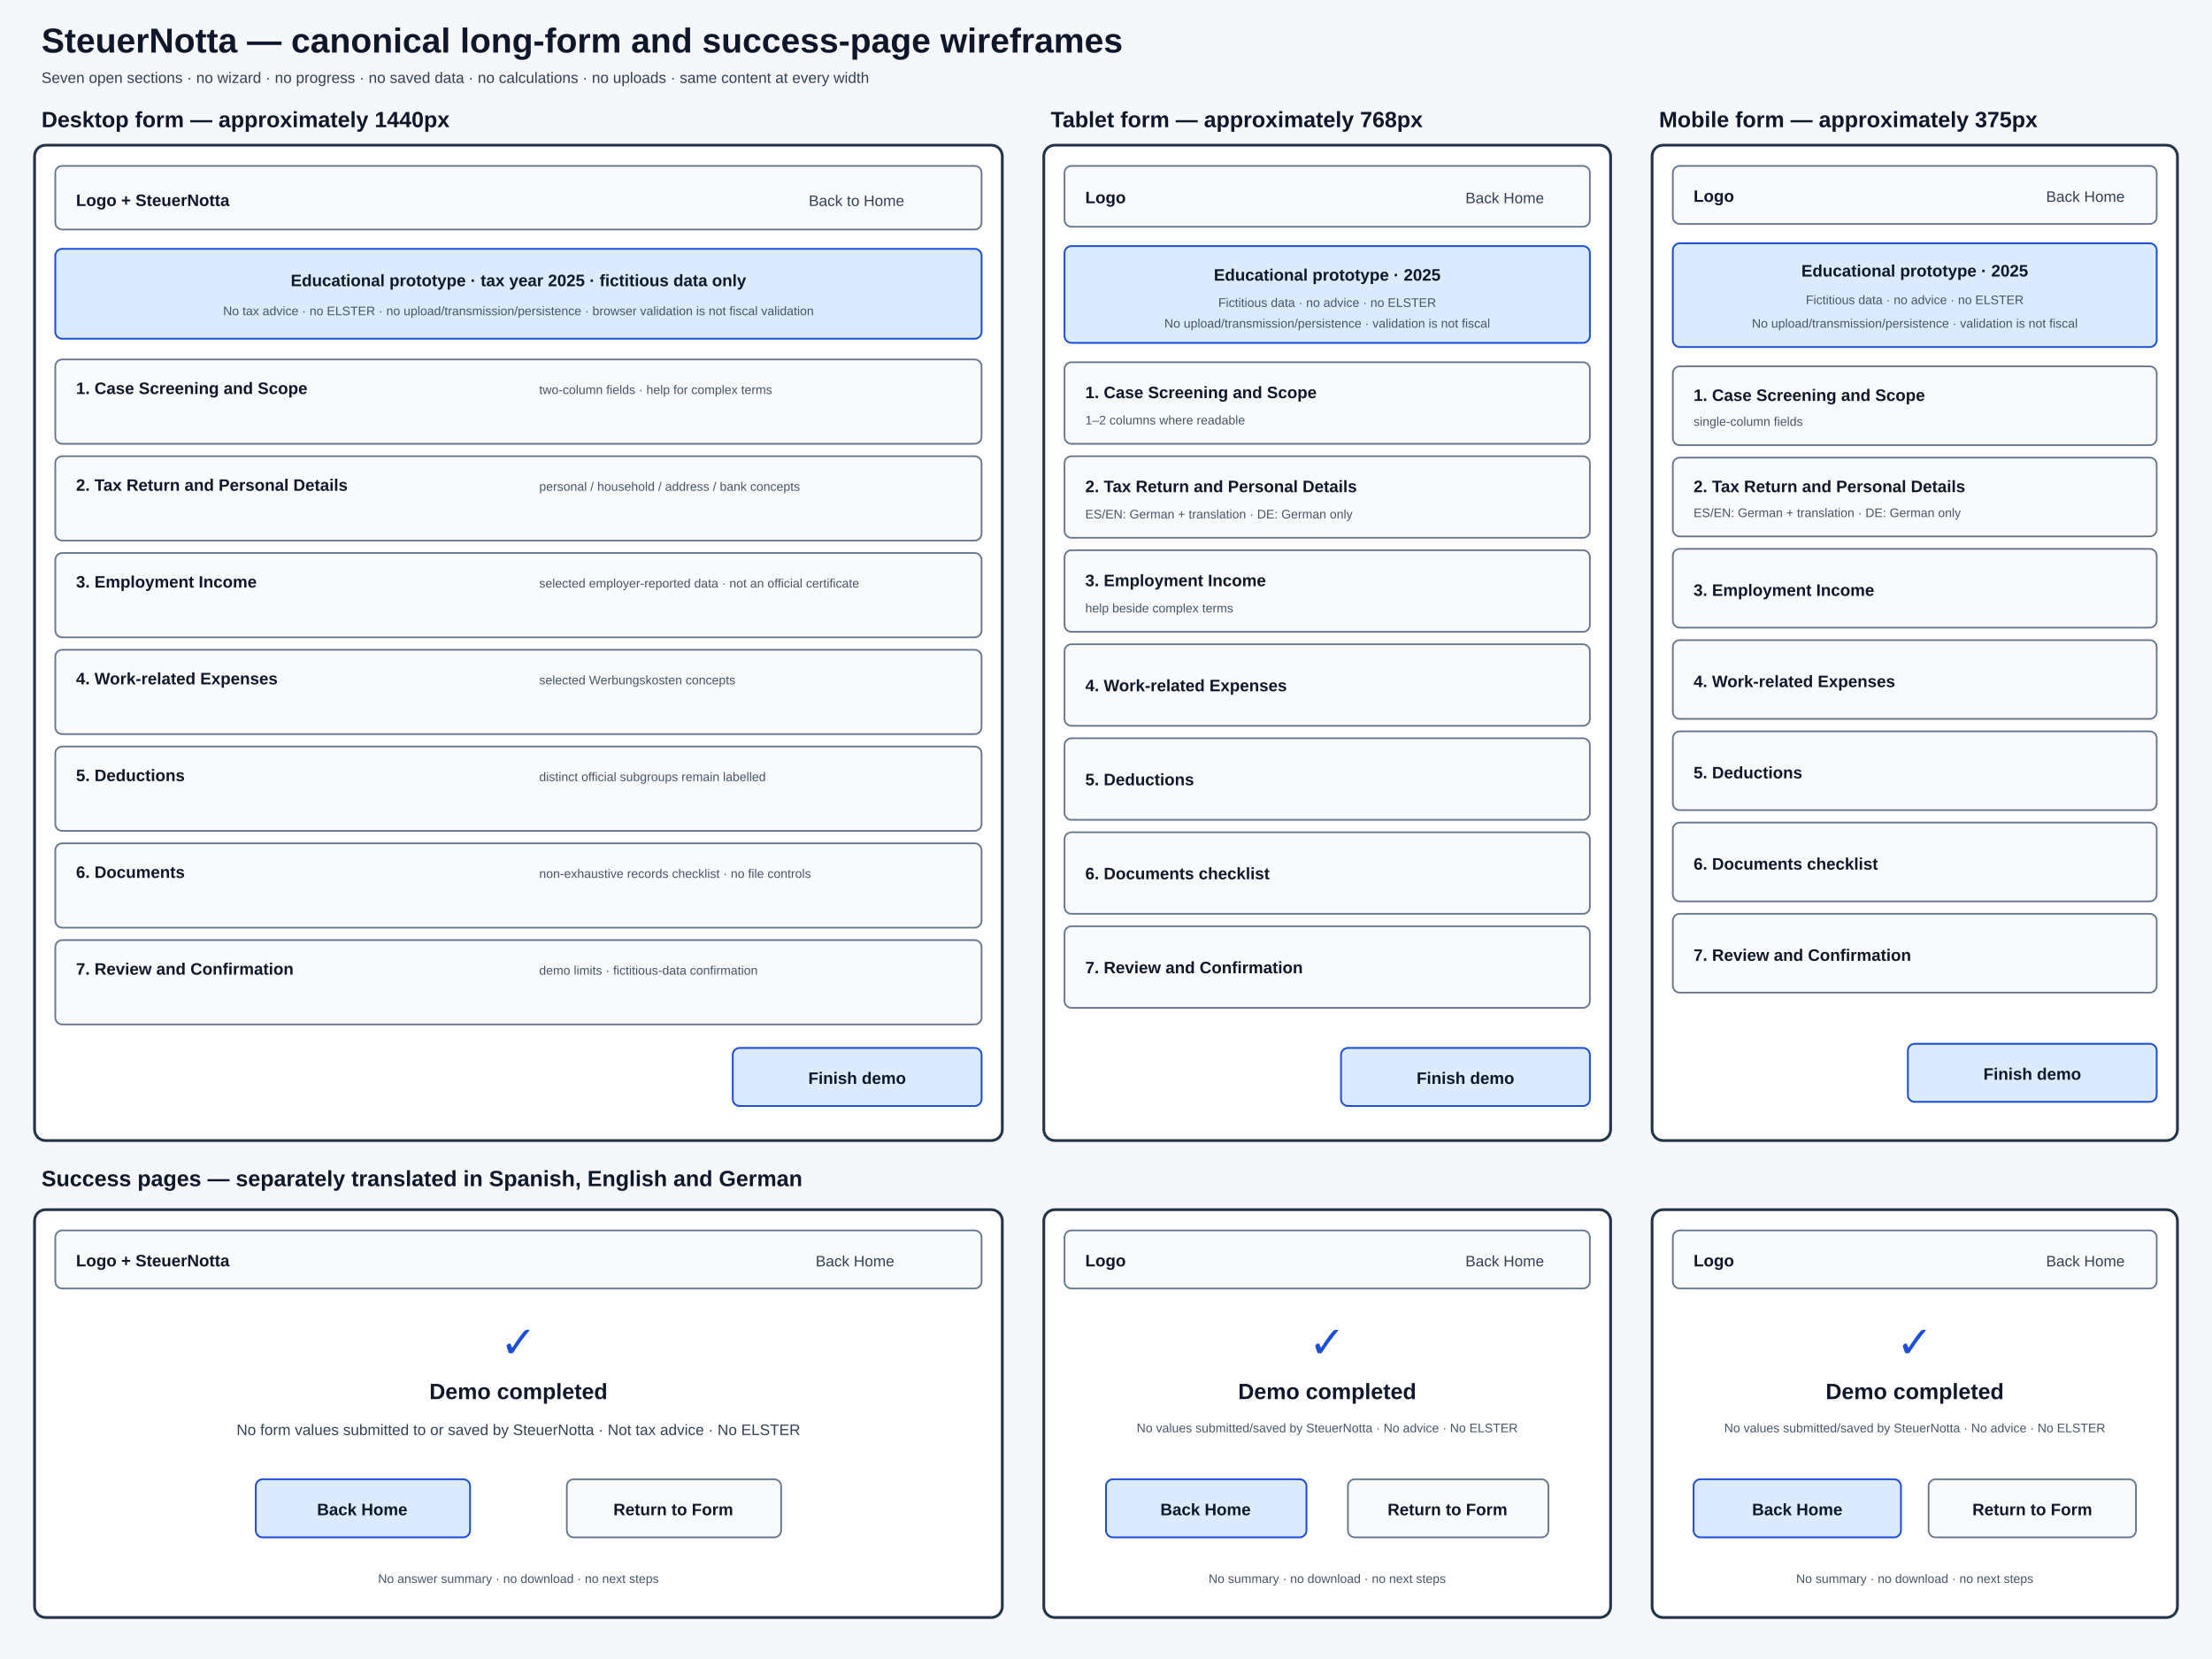
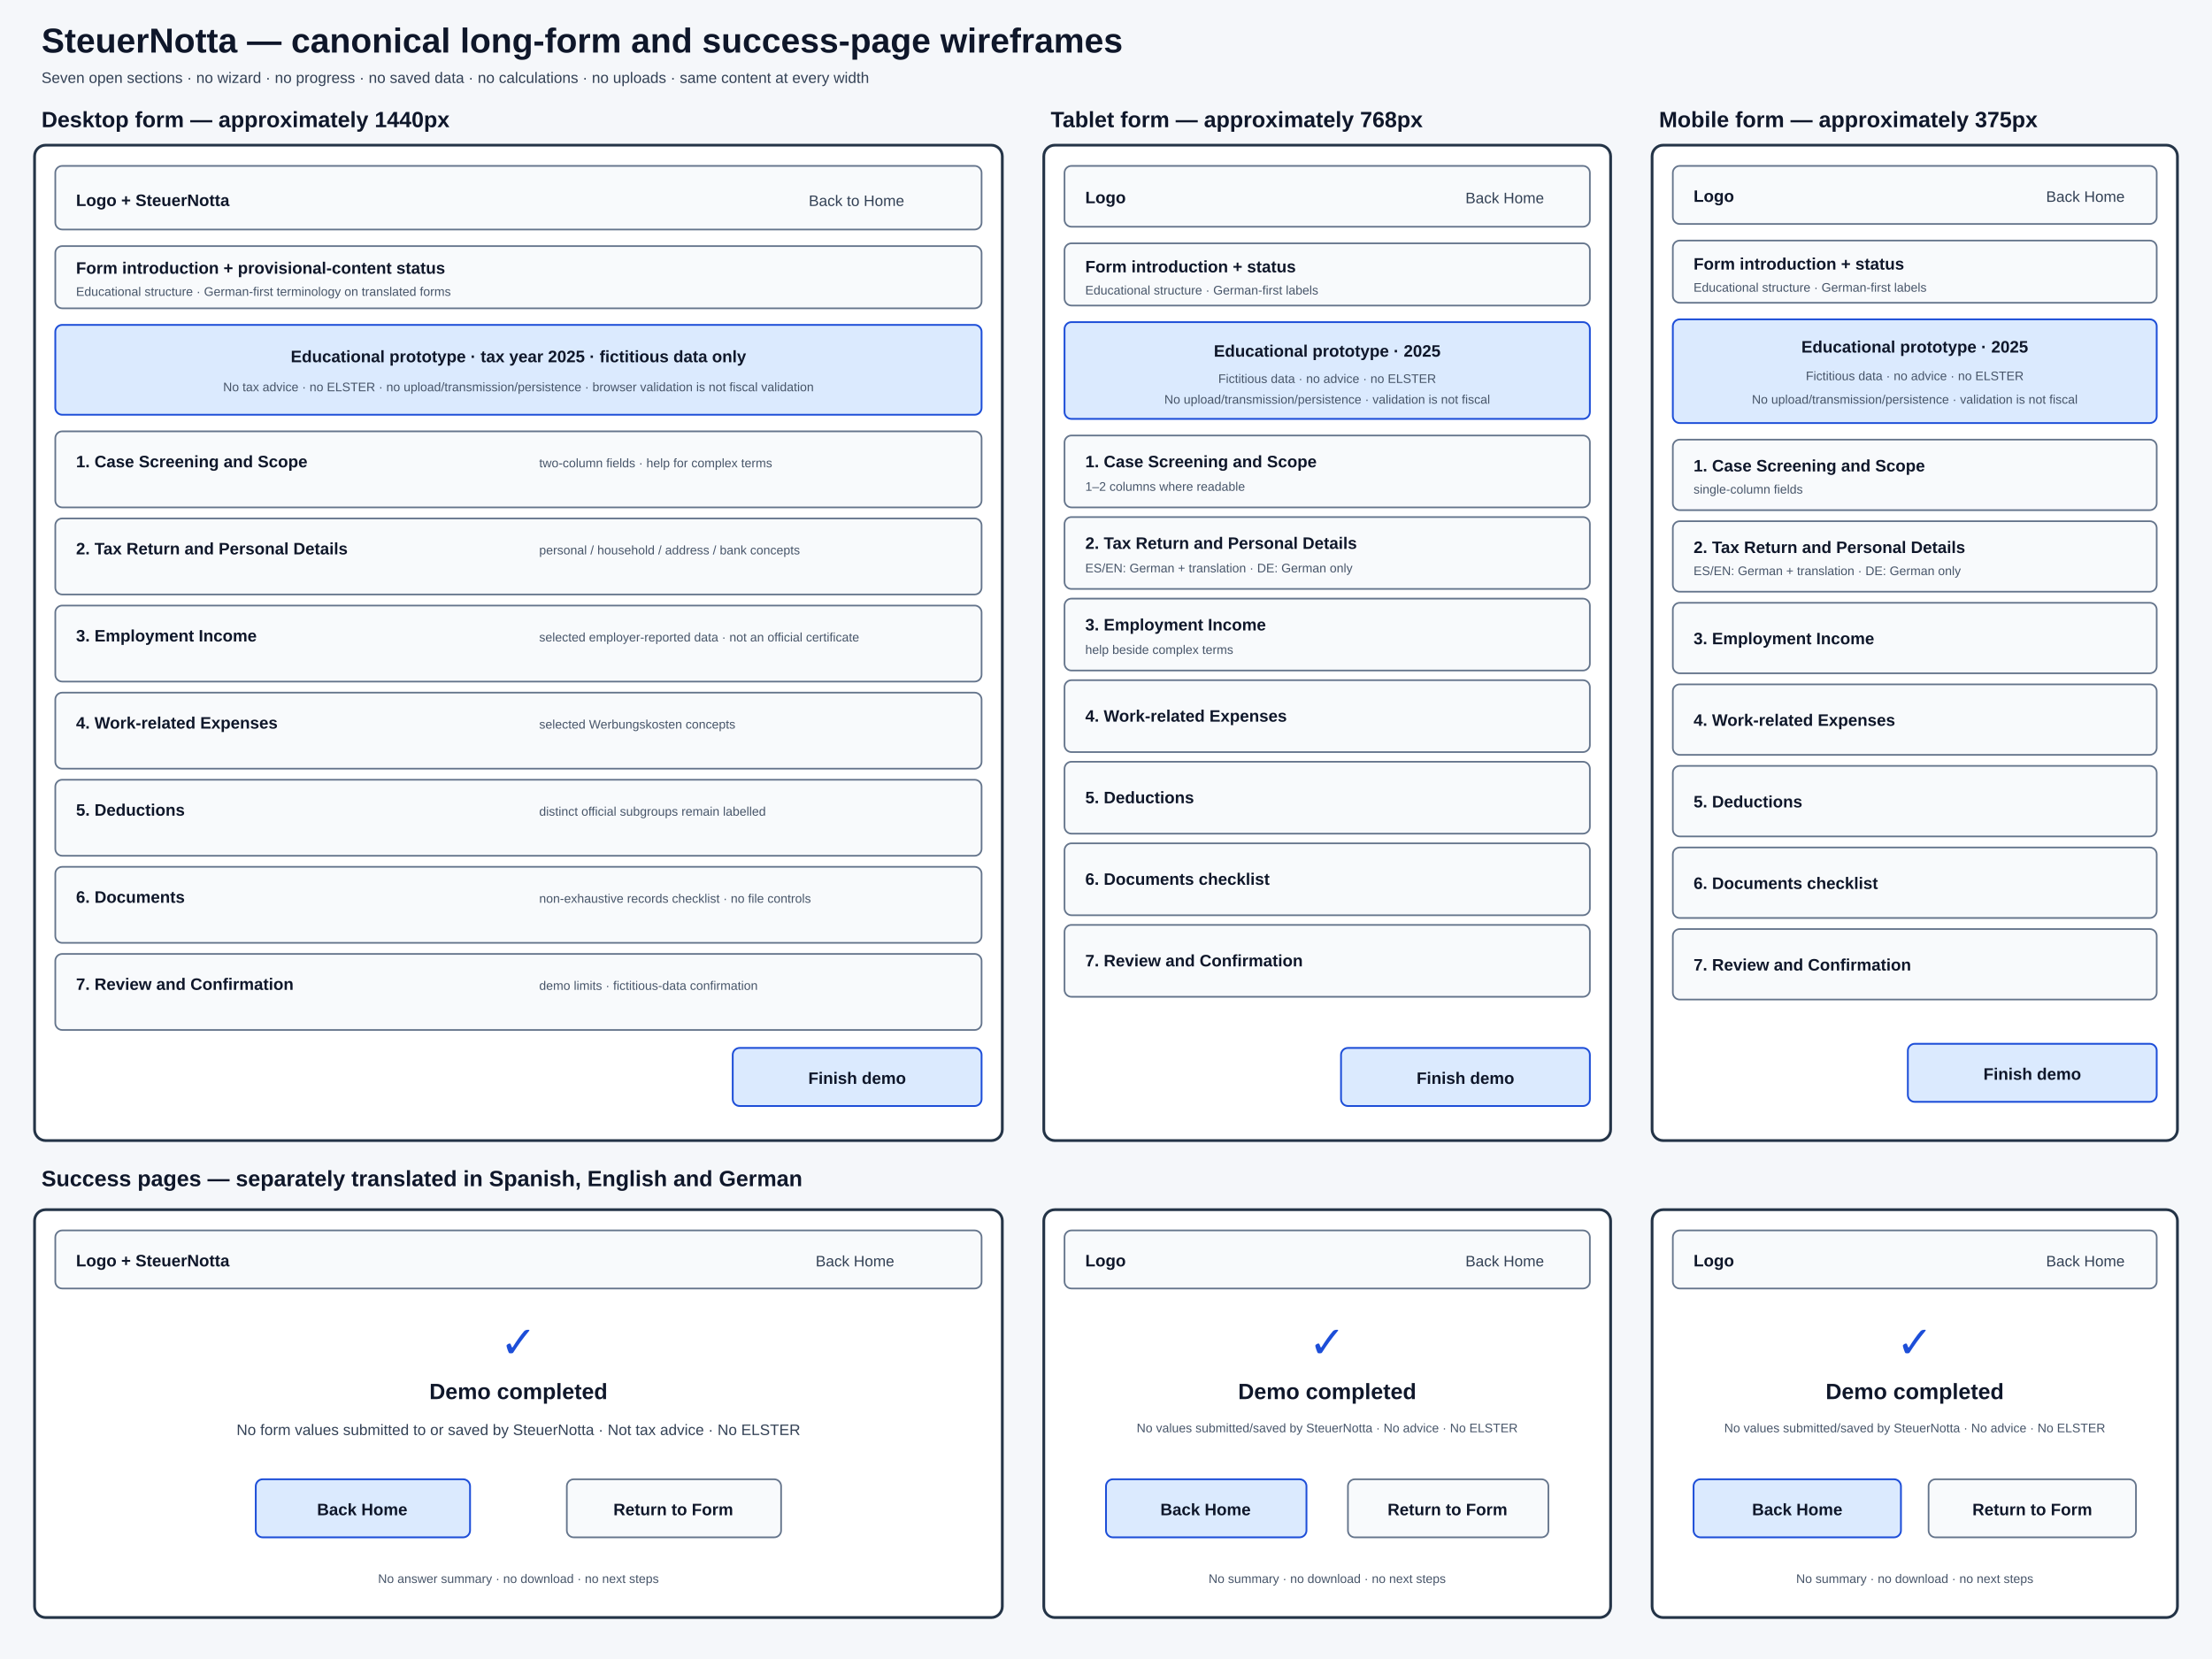
<svg xmlns="http://www.w3.org/2000/svg" width="1600" height="1200" viewBox="0 0 1600 1200" role="img" aria-labelledby="title description">
  <style>
    .canvas{fill:#f5f7fa}.panel{fill:#fff;stroke:#243447;stroke-width:2}.section{fill:#f8fafc;stroke:#64748b;stroke-width:1.2}.strong{fill:#dbeafe;stroke:#1d4ed8;stroke-width:1.3}.footer{fill:#dbe4ee;stroke:#475569;stroke-width:1.2}.button{fill:#dbeafe;stroke:#1d4ed8;stroke-width:1.3}.title{font:700 25px Arial,sans-serif;fill:#0f172a}.heading{font:700 16px Arial,sans-serif;fill:#0f172a}.label{font:700 12px Arial,sans-serif;fill:#0f172a}.text{font:11px Arial,sans-serif;fill:#334155}.tiny{font:9px Arial,sans-serif;fill:#475569}.center{text-anchor:middle}.ok{font:700 32px Arial,sans-serif;fill:#1d4ed8;text-anchor:middle}
  </style>
  <rect class="canvas" width="1600" height="1200" />
  <text class="title" x="30" y="38">SteuerNotta — canonical long-form and success-page wireframes</text>
  <text class="text" x="30" y="60">Seven open sections · no wizard · no progress · no saved data · no calculations · no uploads · same content at every width</text>
  <text class="heading" x="30" y="92">Desktop form — approximately 1440px</text>
  <rect class="panel" x="25" y="105" width="700" height="720" rx="8" />
  <rect class="section" x="40" y="120" width="670" height="46" rx="5" />
  <text class="label" x="55" y="149">Logo + SteuerNotta</text>
  <text class="text" x="585" y="149">Back to Home</text>
-   <rect class="strong" x="40" y="180" width="670" height="65" rx="5" />
-   <text class="label center" x="375" y="207">Educational prototype · tax year 2025 · fictitious data only</text>
-   <text class="tiny center" x="375" y="228">No tax advice · no ELSTER · no upload/transmission/persistence · browser validation is not fiscal validation</text>
-   <rect class="section" x="40" y="260" width="670" height="61" rx="5" />
-   <text class="label" x="55" y="285">1. Case Screening and Scope</text>
-   <text class="tiny" x="390" y="285">two-column fields · help for complex terms</text>
-   <rect class="section" x="40" y="330" width="670" height="61" rx="5" />
-   <text class="label" x="55" y="355">2. Tax Return and Personal Details</text>
-   <text class="tiny" x="390" y="355">personal / household / address / bank concepts</text>
-   <rect class="section" x="40" y="400" width="670" height="61" rx="5" />
-   <text class="label" x="55" y="425">3. Employment Income</text>
-   <text class="tiny" x="390" y="425">selected employer-reported data · not an official certificate</text>
-   <rect class="section" x="40" y="470" width="670" height="61" rx="5" />
-   <text class="label" x="55" y="495">4. Work-related Expenses</text>
-   <text class="tiny" x="390" y="495">selected Werbungskosten concepts</text>
-   <rect class="section" x="40" y="540" width="670" height="61" rx="5" />
-   <text class="label" x="55" y="565">5. Deductions</text>
-   <text class="tiny" x="390" y="565">distinct official subgroups remain labelled</text>
-   <rect class="section" x="40" y="610" width="670" height="61" rx="5" />
-   <text class="label" x="55" y="635">6. Documents</text>
-   <text class="tiny" x="390" y="635">non-exhaustive records checklist · no file controls</text>
-   <rect class="section" x="40" y="680" width="670" height="61" rx="5" />
-   <text class="label" x="55" y="705">7. Review and Confirmation</text>
-   <text class="tiny" x="390" y="705">demo limits · fictitious-data confirmation</text>
+   <rect class="section" x="40" y="178" width="670" height="45" rx="5" />
+   <text class="label" x="55" y="198">Form introduction + provisional-content status</text>
+   <text class="tiny" x="55" y="214">Educational structure · German-first terminology on translated forms</text>
+   <rect class="strong" x="40" y="235" width="670" height="65" rx="5" />
+   <text class="label center" x="375" y="262">Educational prototype · tax year 2025 · fictitious data only</text>
+   <text class="tiny center" x="375" y="283">No tax advice · no ELSTER · no upload/transmission/persistence · browser validation is not fiscal validation</text>
+   <rect class="section" x="40" y="312" width="670" height="55" rx="5" />
+   <text class="label" x="55" y="338">1. Case Screening and Scope</text>
+   <text class="tiny" x="390" y="338">two-column fields · help for complex terms</text>
+   <rect class="section" x="40" y="375" width="670" height="55" rx="5" />
+   <text class="label" x="55" y="401">2. Tax Return and Personal Details</text>
+   <text class="tiny" x="390" y="401">personal / household / address / bank concepts</text>
+   <rect class="section" x="40" y="438" width="670" height="55" rx="5" />
+   <text class="label" x="55" y="464">3. Employment Income</text>
+   <text class="tiny" x="390" y="464">selected employer-reported data · not an official certificate</text>
+   <rect class="section" x="40" y="501" width="670" height="55" rx="5" />
+   <text class="label" x="55" y="527">4. Work-related Expenses</text>
+   <text class="tiny" x="390" y="527">selected Werbungskosten concepts</text>
+   <rect class="section" x="40" y="564" width="670" height="55" rx="5" />
+   <text class="label" x="55" y="590">5. Deductions</text>
+   <text class="tiny" x="390" y="590">distinct official subgroups remain labelled</text>
+   <rect class="section" x="40" y="627" width="670" height="55" rx="5" />
+   <text class="label" x="55" y="653">6. Documents</text>
+   <text class="tiny" x="390" y="653">non-exhaustive records checklist · no file controls</text>
+   <rect class="section" x="40" y="690" width="670" height="55" rx="5" />
+   <text class="label" x="55" y="716">7. Review and Confirmation</text>
+   <text class="tiny" x="390" y="716">demo limits · fictitious-data confirmation</text>
  <rect class="button" x="530" y="758" width="180" height="42" rx="5" />
  <text class="label center" x="620" y="784">Finish demo</text>
  <text class="heading" x="760" y="92">Tablet form — approximately 768px</text>
  <rect class="panel" x="755" y="105" width="410" height="720" rx="8" />
  <rect class="section" x="770" y="120" width="380" height="44" rx="5" />
  <text class="label" x="785" y="147">Logo</text>
  <text class="text" x="1060" y="147">Back Home</text>
-   <rect class="strong" x="770" y="178" width="380" height="70" rx="5" />
-   <text class="label center" x="960" y="203">Educational prototype · 2025</text>
-   <text class="tiny center" x="960" y="222">Fictitious data · no advice · no ELSTER</text>
-   <text class="tiny center" x="960" y="237">No upload/transmission/persistence · validation is not fiscal</text>
-   <rect class="section" x="770" y="262" width="380" height="59" rx="5" />
-   <text class="label" x="785" y="288">1. Case Screening and Scope</text>
-   <text class="tiny" x="785" y="307">1–2 columns where readable</text>
-   <rect class="section" x="770" y="330" width="380" height="59" rx="5" />
-   <text class="label" x="785" y="356">2. Tax Return and Personal Details</text>
-   <text class="tiny" x="785" y="375">ES/EN: German + translation · DE: German only</text>
-   <rect class="section" x="770" y="398" width="380" height="59" rx="5" />
-   <text class="label" x="785" y="424">3. Employment Income</text>
-   <text class="tiny" x="785" y="443">help beside complex terms</text>
-   <rect class="section" x="770" y="466" width="380" height="59" rx="5" />
-   <text class="label" x="785" y="500">4. Work-related Expenses</text>
-   <rect class="section" x="770" y="534" width="380" height="59" rx="5" />
-   <text class="label" x="785" y="568">5. Deductions</text>
-   <rect class="section" x="770" y="602" width="380" height="59" rx="5" />
-   <text class="label" x="785" y="636">6. Documents checklist</text>
-   <rect class="section" x="770" y="670" width="380" height="59" rx="5" />
-   <text class="label" x="785" y="704">7. Review and Confirmation</text>
+   <rect class="section" x="770" y="176" width="380" height="45" rx="5" />
+   <text class="label" x="785" y="197">Form introduction + status</text>
+   <text class="tiny" x="785" y="213">Educational structure · German-first labels</text>
+   <rect class="strong" x="770" y="233" width="380" height="70" rx="5" />
+   <text class="label center" x="960" y="258">Educational prototype · 2025</text>
+   <text class="tiny center" x="960" y="277">Fictitious data · no advice · no ELSTER</text>
+   <text class="tiny center" x="960" y="292">No upload/transmission/persistence · validation is not fiscal</text>
+   <rect class="section" x="770" y="315" width="380" height="52" rx="5" />
+   <text class="label" x="785" y="338">1. Case Screening and Scope</text>
+   <text class="tiny" x="785" y="355">1–2 columns where readable</text>
+   <rect class="section" x="770" y="374" width="380" height="52" rx="5" />
+   <text class="label" x="785" y="397">2. Tax Return and Personal Details</text>
+   <text class="tiny" x="785" y="414">ES/EN: German + translation · DE: German only</text>
+   <rect class="section" x="770" y="433" width="380" height="52" rx="5" />
+   <text class="label" x="785" y="456">3. Employment Income</text>
+   <text class="tiny" x="785" y="473">help beside complex terms</text>
+   <rect class="section" x="770" y="492" width="380" height="52" rx="5" />
+   <text class="label" x="785" y="522">4. Work-related Expenses</text>
+   <rect class="section" x="770" y="551" width="380" height="52" rx="5" />
+   <text class="label" x="785" y="581">5. Deductions</text>
+   <rect class="section" x="770" y="610" width="380" height="52" rx="5" />
+   <text class="label" x="785" y="640">6. Documents checklist</text>
+   <rect class="section" x="770" y="669" width="380" height="52" rx="5" />
+   <text class="label" x="785" y="699">7. Review and Confirmation</text>
  <rect class="button" x="970" y="758" width="180" height="42" rx="5" />
  <text class="label center" x="1060" y="784">Finish demo</text>
  <text class="heading" x="1200" y="92">Mobile form — approximately 375px</text>
  <rect class="panel" x="1195" y="105" width="380" height="720" rx="8" />
  <rect class="section" x="1210" y="120" width="350" height="42" rx="5" />
  <text class="label" x="1225" y="146">Logo</text>
  <text class="text" x="1480" y="146">Back Home</text>
-   <rect class="strong" x="1210" y="176" width="350" height="75" rx="5" />
-   <text class="label center" x="1385" y="200">Educational prototype · 2025</text>
-   <text class="tiny center" x="1385" y="220">Fictitious data · no advice · no ELSTER</text>
-   <text class="tiny center" x="1385" y="237">No upload/transmission/persistence · validation is not fiscal</text>
-   <rect class="section" x="1210" y="265" width="350" height="57" rx="5" />
-   <text class="label" x="1225" y="290">1. Case Screening and Scope</text>
-   <text class="tiny" x="1225" y="308">single-column fields</text>
-   <rect class="section" x="1210" y="331" width="350" height="57" rx="5" />
-   <text class="label" x="1225" y="356">2. Tax Return and Personal Details</text>
-   <text class="tiny" x="1225" y="374">ES/EN: German + translation · DE: German only</text>
-   <rect class="section" x="1210" y="397" width="350" height="57" rx="5" />
-   <text class="label" x="1225" y="431">3. Employment Income</text>
-   <rect class="section" x="1210" y="463" width="350" height="57" rx="5" />
-   <text class="label" x="1225" y="497">4. Work-related Expenses</text>
-   <rect class="section" x="1210" y="529" width="350" height="57" rx="5" />
-   <text class="label" x="1225" y="563">5. Deductions</text>
-   <rect class="section" x="1210" y="595" width="350" height="57" rx="5" />
-   <text class="label" x="1225" y="629">6. Documents checklist</text>
-   <rect class="section" x="1210" y="661" width="350" height="57" rx="5" />
-   <text class="label" x="1225" y="695">7. Review and Confirmation</text>
+   <rect class="section" x="1210" y="174" width="350" height="45" rx="5" />
+   <text class="label" x="1225" y="195">Form introduction + status</text>
+   <text class="tiny" x="1225" y="211">Educational structure · German-first labels</text>
+   <rect class="strong" x="1210" y="231" width="350" height="75" rx="5" />
+   <text class="label center" x="1385" y="255">Educational prototype · 2025</text>
+   <text class="tiny center" x="1385" y="275">Fictitious data · no advice · no ELSTER</text>
+   <text class="tiny center" x="1385" y="292">No upload/transmission/persistence · validation is not fiscal</text>
+   <rect class="section" x="1210" y="318" width="350" height="51" rx="5" />
+   <text class="label" x="1225" y="341">1. Case Screening and Scope</text>
+   <text class="tiny" x="1225" y="357">single-column fields</text>
+   <rect class="section" x="1210" y="377" width="350" height="51" rx="5" />
+   <text class="label" x="1225" y="400">2. Tax Return and Personal Details</text>
+   <text class="tiny" x="1225" y="416">ES/EN: German + translation · DE: German only</text>
+   <rect class="section" x="1210" y="436" width="350" height="51" rx="5" />
+   <text class="label" x="1225" y="466">3. Employment Income</text>
+   <rect class="section" x="1210" y="495" width="350" height="51" rx="5" />
+   <text class="label" x="1225" y="525">4. Work-related Expenses</text>
+   <rect class="section" x="1210" y="554" width="350" height="51" rx="5" />
+   <text class="label" x="1225" y="584">5. Deductions</text>
+   <rect class="section" x="1210" y="613" width="350" height="51" rx="5" />
+   <text class="label" x="1225" y="643">6. Documents checklist</text>
+   <rect class="section" x="1210" y="672" width="350" height="51" rx="5" />
+   <text class="label" x="1225" y="702">7. Review and Confirmation</text>
  <rect class="button" x="1380" y="755" width="180" height="42" rx="5" />
  <text class="label center" x="1470" y="781">Finish demo</text>
  <text class="heading" x="30" y="858">Success pages — separately translated in Spanish, English and German</text>
  <rect class="panel" x="25" y="875" width="700" height="295" rx="8" />
  <rect class="section" x="40" y="890" width="670" height="42" rx="5" />
  <text class="label" x="55" y="916">Logo + SteuerNotta</text>
  <text class="text" x="590" y="916">Back Home</text>
  <text class="ok" x="375" y="982">✓</text>
  <text class="heading center" x="375" y="1012">Demo completed</text>
  <text class="text center" x="375" y="1038">No form values submitted to or saved by SteuerNotta · Not tax advice · No ELSTER</text>
  <rect class="button" x="185" y="1070" width="155" height="42" rx="5" />
  <rect class="section" x="410" y="1070" width="155" height="42" rx="5" />
  <text class="label center" x="262" y="1096">Back Home</text>
  <text class="label center" x="487" y="1096">Return to Form</text>
  <text class="tiny center" x="375" y="1145">No answer summary · no download · no next steps</text>
  <rect class="panel" x="755" y="875" width="410" height="295" rx="8" />
  <rect class="section" x="770" y="890" width="380" height="42" rx="5" />
  <text class="label" x="785" y="916">Logo</text>
  <text class="text" x="1060" y="916">Back Home</text>
  <text class="ok" x="960" y="982">✓</text>
  <text class="heading center" x="960" y="1012">Demo completed</text>
  <text class="tiny center" x="960" y="1036">No values submitted/saved by SteuerNotta · No advice · No ELSTER</text>
  <rect class="button" x="800" y="1070" width="145" height="42" rx="5" />
  <rect class="section" x="975" y="1070" width="145" height="42" rx="5" />
  <text class="label center" x="872" y="1096">Back Home</text>
  <text class="label center" x="1047" y="1096">Return to Form</text>
  <text class="tiny center" x="960" y="1145">No summary · no download · no next steps</text>
  <rect class="panel" x="1195" y="875" width="380" height="295" rx="8" />
  <rect class="section" x="1210" y="890" width="350" height="42" rx="5" />
  <text class="label" x="1225" y="916">Logo</text>
  <text class="text" x="1480" y="916">Back Home</text>
  <text class="ok" x="1385" y="982">✓</text>
  <text class="heading center" x="1385" y="1012">Demo completed</text>
  <text class="tiny center" x="1385" y="1036">No values submitted/saved by SteuerNotta · No advice · No ELSTER</text>
  <rect class="button" x="1225" y="1070" width="150" height="42" rx="5" />
  <rect class="section" x="1395" y="1070" width="150" height="42" rx="5" />
  <text class="label center" x="1300" y="1096">Back Home</text>
  <text class="label center" x="1470" y="1096">Return to Form</text>
  <text class="tiny center" x="1385" y="1145">No summary · no download · no next steps</text>
</svg>
